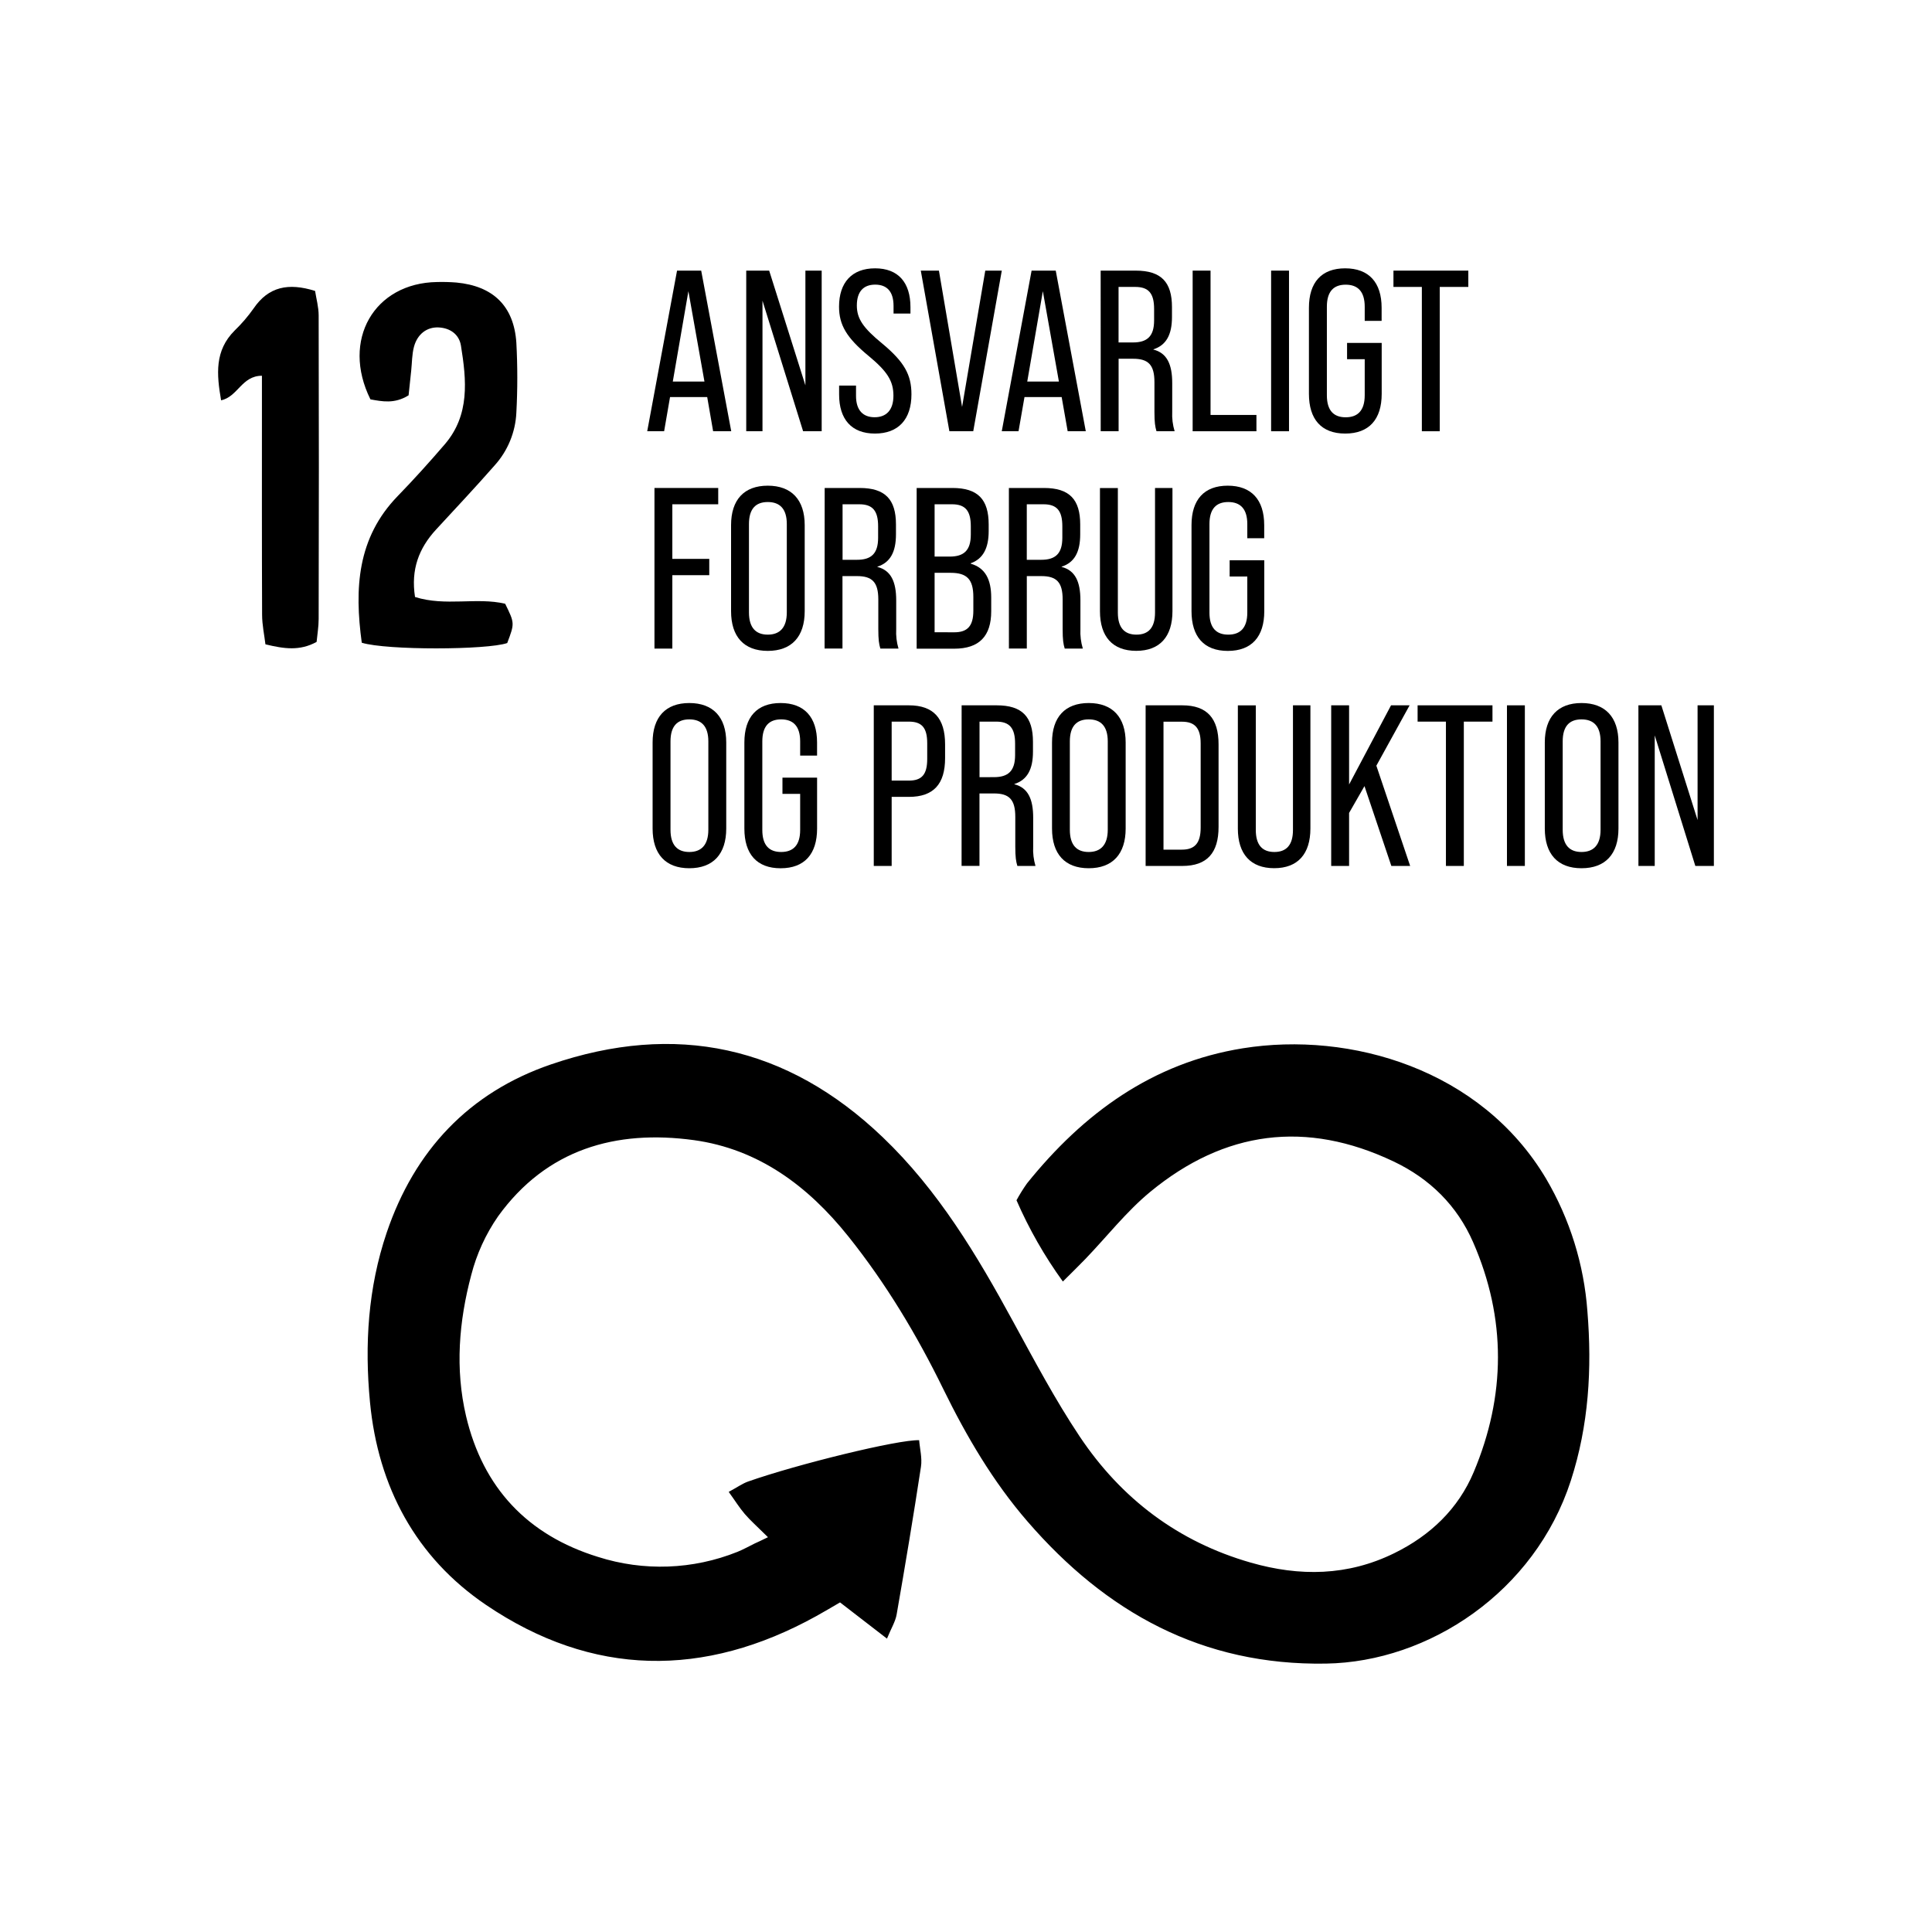
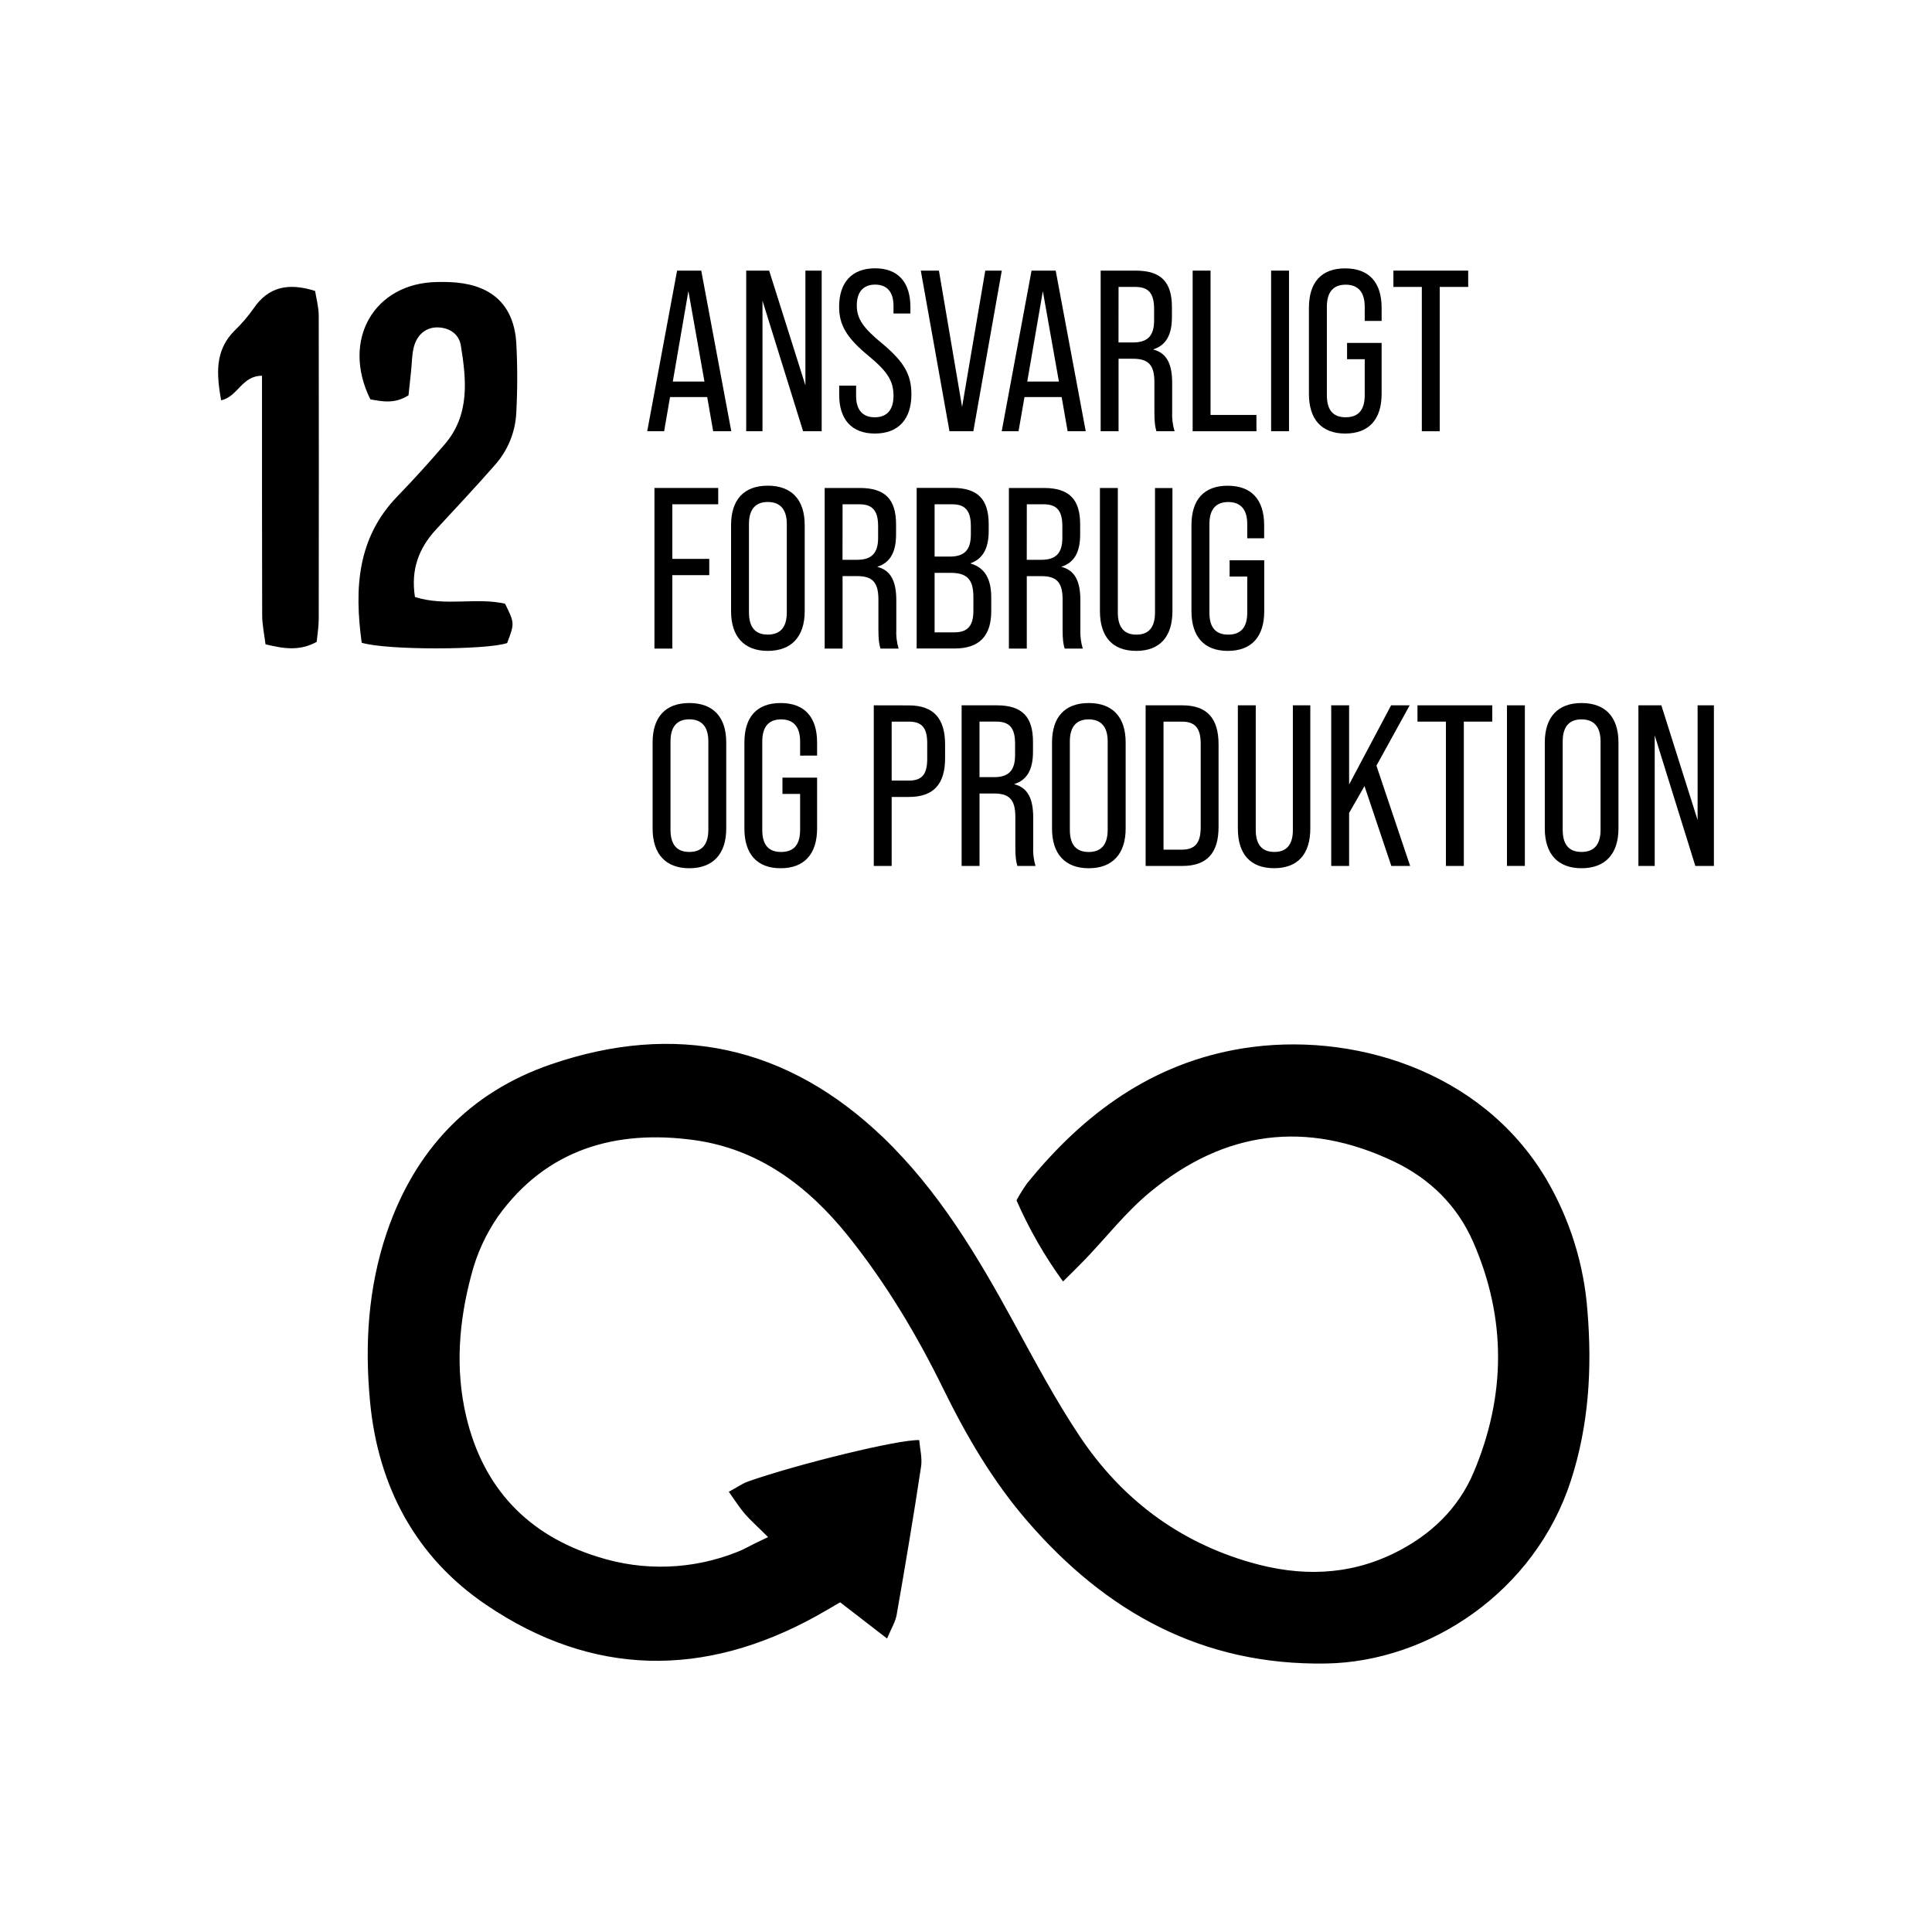
<svg xmlns="http://www.w3.org/2000/svg" id="Layer_1" data-name="Layer 1" width="800" height="800" viewBox="0 0 800 800">
-   <path d="M318,636.52c-4.65-4.6-7.33-6.95-9.63-9.64s-4-5.51-6.63-9.12c3.52-1.9,5.65-3.44,8-4.28,20.31-7.15,62.33-17.47,70.86-17.12.28,3.55,1.3,7.39.75,11-3.11,20.43-6.52,40.8-10.07,61.16-.52,3-2.3,5.79-4,10l-19.44-15c-3.53,2.05-6.61,3.89-9.75,5.63-46.52,25.76-92.78,25.25-136.82-4.58-29.07-19.69-44.72-48.89-48.07-84-2.27-23.75-.82-47.3,6.91-70.13,11.54-34.07,34.11-58.08,68-69.68,51.47-17.63,97.71-7.84,137.42,30.15,23,22,39,48.79,54,76.36,8.78,16.06,17.38,32.32,27.52,47.51,17.2,25.77,40.8,43.66,70.88,52.27,20.23,5.8,40.1,5.57,59.39-3.9,14.95-7.33,26.5-18.36,32.9-33.56C623.52,578,623.8,546,610,514.41c-6.62-15.18-17.9-26.32-32.94-33.47-36.23-17.23-70-12.75-100.72,12.54-9.92,8.17-18,18.58-27,27.93-2.67,2.78-5.44,5.45-9.23,9.24A180.06,180.06,0,0,1,420.91,497a70.65,70.65,0,0,1,4.36-7c23.34-29,51.94-49.93,89.39-55.93,44.41-7.11,98.57,8.6,125.54,54A126.38,126.38,0,0,1,657.31,543c1.94,23.69.58,47.15-6.88,70.16-14.93,46-58.72,75-101.34,75.7C497.8,689.72,458,667.62,425.46,630c-14.26-16.47-25.22-35.16-34.79-54.68-11-22.51-23.83-43.92-39.53-63.52-16.61-20.73-37.07-36-63.78-39.69-32.41-4.44-61.07,3.76-81.12,31.55A75.64,75.64,0,0,0,195.12,528c-5.1,19.15-6.72,38.85-2.14,58.36,7,29.71,25.46,49.3,54.6,58.31a85.34,85.34,0,0,0,57.8-2.09c2.47-1,4.78-2.31,7.17-3.48C313.79,638.54,315,638,318,636.52Z" />
-   <path d="M149.8,266.14c-3.06-22.47-1.93-43.41,14.89-60.74,6.72-6.92,13.19-14.1,19.48-21.42,10.45-12.17,9-26.57,6.7-40.85-.74-4.62-4.42-7.35-9.36-7.55-4.74-.18-8.66,2.72-10.09,8-.85,3.17-.8,6.58-1.15,9.88-.38,3.54-.75,7.09-1.08,10.23-5.85,3.66-11,2.53-15.8,1.68-12.19-24.56,1.54-48.2,27.58-48.59a75.8,75.8,0,0,1,8,.21c15.22,1.43,23.84,9.74,24.84,24.93a269,269,0,0,1,0,29,35,35,0,0,1-9,21.8c-7.89,9-16.11,17.73-24.23,26.54-7.15,7.75-10.5,16.59-8.73,27.94,12.61,4,25.55,0,37.33,2.8,3.95,8.06,3.95,8.06.85,16.27C201.76,269.15,160.14,269.32,149.8,266.14Z" />
-   <path d="M91.55,165.76C89.7,155,88.8,145.18,97.2,136.83a63.28,63.28,0,0,0,7.78-9.07c6.2-9.12,14.48-10.75,25.49-7.29.49,3.18,1.47,6.65,1.48,10.12q.17,62.85,0,125.71c0,3.23-.57,6.46-.85,9.5-7,3.83-13.45,2.87-21.19,1-.47-3.92-1.36-8-1.38-12.17-.12-28.93-.07-57.86-.07-86.8V155.59C100.05,155.6,98.49,164.3,91.55,165.76Z" />
-   <path d="M292.84,164.41H277.45L275,178.57H268l12.35-66.51h10l12.44,66.51h-7.5ZM291.7,158l-6.65-37.43L278.59,158Z" />
-   <path d="M309,112.06h9.5l15,47.51V112.06h6.74v66.51h-7.69l-16.82-54.06v54.06H309Z" />
-   <path d="M347.46,163.37v-3.71h7v4.28c0,6,2.95,8.83,7.7,8.83s7.79-2.85,7.79-8.93-2.57-10.07-10.26-16.44c-9.22-7.59-12.26-12.92-12.26-20.42,0-10,5.32-15.87,14.92-15.87S377,117,377,127.17v2.66h-7v-3.14c0-6-2.76-8.83-7.6-8.83s-7.6,2.85-7.6,8.65c0,5.5,2.66,9.31,10.54,15.77,9.12,7.6,12.07,12.92,12.07,21,0,10.36-5.42,16.25-15.11,16.25S347.46,173.63,347.46,163.37Z" />
-   <path d="M381.28,112.06h7.51l9.59,56.44,9.6-56.44h6.84L403,178.57h-9.88Z" />
-   <path d="M439.61,164.41H424.22l-2.47,14.16h-6.94l12.35-66.51h10l12.44,66.51h-7.5ZM438.47,158l-6.65-37.43L425.36,158Z" />
-   <path d="M455.76,112.06h14.53c10.55,0,15,4.75,15,15.11v4.09c0,7.31-2.37,11.68-7.69,13.39v.1c5.6,1.42,7.79,6.08,7.79,13.87v11.87a23.81,23.81,0,0,0,1,8.08h-7.51c-.57-1.9-.85-3.61-.85-8.08V158.24c0-7.22-2.57-9.69-8.84-9.69h-6v30h-7.41Zm13.39,29.74c5.8,0,8.74-2.47,8.74-9.12v-4.75c0-6.46-2.28-9.12-7.79-9.12h-6.93v23Z" />
-   <path d="M493.85,112.06h7.41v59.76h19v6.75H493.85Z" />
-   <path d="M526.34,112.06h7.41v66.51h-7.41Z" />
-   <path d="M542,163.08V127.45c0-10.54,5.22-16.34,15-16.34s15.1,5.8,15.1,16.34v5.42h-7V127c0-6.27-2.85-9.12-7.88-9.12s-7.79,2.85-7.79,9.12v36.67c0,6.37,2.85,9.12,7.79,9.12s7.88-2.75,7.88-9.12V148.73h-7.31V142h14.34v21.09c0,10.55-5.22,16.44-15.1,16.44S542,173.63,542,163.08Z" />
-   <path d="M588.76,118.81H577v-6.75h31v6.75H596.17v59.76h-7.41Z" />
-   <path d="M271,202.06H297.4v6.75h-19v22.61h15.29v6.75H278.4v30.4H271Z" />
-   <path d="M302.72,253.08V217.45c0-10.54,5.41-16.34,15.2-16.34s15.29,5.8,15.29,16.34v35.63c0,10.55-5.41,16.44-15.29,16.44S302.72,263.63,302.72,253.08Zm23.08.48V217c0-6.27-2.85-9.12-7.88-9.12s-7.79,2.85-7.79,9.12v36.58c0,6.36,2.85,9.21,7.79,9.21S325.8,259.92,325.8,253.56Z" />
-   <path d="M341.48,202.06H356c10.55,0,15,4.75,15,15.11v4.09c0,7.31-2.37,11.68-7.69,13.39v.1c5.6,1.42,7.79,6.08,7.79,13.87v11.87a23.81,23.81,0,0,0,.95,8.08h-7.51c-.57-1.9-.85-3.61-.85-8.08V248.24c0-7.22-2.57-9.69-8.84-9.69h-6v30h-7.41Zm13.39,29.74c5.8,0,8.74-2.47,8.74-9.12v-4.75c0-6.46-2.28-9.12-7.79-9.12h-6.93v23Z" />
-   <path d="M379.57,202.06h14.82c10.55,0,15,4.75,15,15.11v2.75c0,7.13-2.37,11.5-7.41,13.31v.19c6,1.71,8.46,6.55,8.46,14v5.7c0,10.26-4.94,15.49-15.3,15.49H379.57Zm13.68,28.41c5.8,0,8.74-2.47,8.74-9.12v-3.42c0-6.46-2.28-9.12-7.79-9.12H387v21.66Zm1.9,31.35c5.42,0,7.89-2.56,7.89-8.93v-5.7c0-7.31-2.66-10-9.41-10H387v24.61Z" />
-   <path d="M417.76,202.06h14.53c10.55,0,15,4.75,15,15.11v4.09c0,7.31-2.38,11.68-7.7,13.39v.1c5.61,1.42,7.79,6.08,7.79,13.87v11.87a23.81,23.81,0,0,0,1,8.08h-7.5c-.58-1.9-.86-3.61-.86-8.08V248.24c0-7.22-2.57-9.69-8.84-9.69h-6v30h-7.41Zm13.39,29.74c5.8,0,8.74-2.47,8.74-9.12v-4.75c0-6.46-2.27-9.12-7.79-9.12h-6.93v23Z" />
-   <path d="M455.47,253.08v-51h7.41v51.59c0,6.27,2.76,9.12,7.7,9.12s7.69-2.85,7.69-9.12V202.06h7.22v51c0,10.55-5.22,16.44-15,16.44S455.47,263.63,455.47,253.08Z" />
-   <path d="M493.38,253.08V217.45c0-10.54,5.22-16.34,15-16.34s15.1,5.8,15.1,16.34v5.42h-7V217c0-6.27-2.85-9.12-7.88-9.12s-7.79,2.85-7.79,9.12v36.67c0,6.37,2.85,9.12,7.79,9.12s7.88-2.75,7.88-9.12V238.73h-7.31V232h14.34v21.09c0,10.55-5.22,16.44-15.1,16.44S493.38,263.63,493.38,253.08Z" />
-   <path d="M270.23,343.08V307.45c0-10.54,5.41-16.34,15.2-16.34s15.29,5.8,15.29,16.34v35.63c0,10.55-5.41,16.44-15.29,16.44S270.23,353.63,270.23,343.08Zm23.08.48V307c0-6.27-2.85-9.12-7.88-9.12s-7.79,2.85-7.79,9.12v36.58c0,6.36,2.85,9.21,7.79,9.21S293.31,349.92,293.31,343.56Z" />
-   <path d="M308.23,343.08V307.45c0-10.54,5.22-16.34,15-16.34s15.1,5.8,15.1,16.34v5.42h-7V307c0-6.27-2.85-9.12-7.88-9.12s-7.79,2.85-7.79,9.12v36.67c0,6.37,2.85,9.12,7.79,9.12s7.88-2.75,7.88-9.12V328.73H324V322h14.34v21.09c0,10.55-5.22,16.44-15.1,16.44S308.23,353.63,308.23,343.08Z" />
-   <path d="M361.81,292.06h14.53c10.26,0,15,5.42,15,16.15v5.71c0,10.73-4.75,16.05-15,16.05h-7.12v28.6h-7.41Zm14.53,31.17c5.23,0,7.6-2.38,7.6-8.93v-6.56c0-6.56-2.37-8.93-7.6-8.93h-7.12v24.42Z" />
-   <path d="M398.19,292.06h14.54c10.54,0,15,4.75,15,15.11v4.09c0,7.31-2.38,11.68-7.7,13.39v.1c5.61,1.42,7.79,6.08,7.79,13.87v11.87a24.06,24.06,0,0,0,.95,8.08h-7.5c-.57-1.9-.86-3.61-.86-8.08V338.24c0-7.22-2.56-9.69-8.83-9.69h-6v30h-7.41Zm13.4,29.74c5.79,0,8.74-2.47,8.74-9.12v-4.75c0-6.46-2.28-9.12-7.79-9.12H405.6v23Z" />
-   <path d="M435.62,343.08V307.45c0-10.54,5.41-16.34,15.2-16.34s15.29,5.8,15.29,16.34v35.63c0,10.55-5.41,16.44-15.29,16.44S435.62,353.63,435.62,343.08Zm23.08.48V307c0-6.27-2.85-9.12-7.88-9.12S443,300.71,443,307v36.58c0,6.36,2.85,9.21,7.79,9.21S458.7,349.92,458.7,343.56Z" />
-   <path d="M474.38,292.06h15.2c10.26,0,15,5.42,15,16.15v34.21c0,10.73-4.75,16.15-15,16.15h-15.2Zm15,59.76c5.22,0,7.79-2.56,7.79-9.12V307.84c0-6.56-2.57-9-7.79-9h-7.6v53Z" />
-   <path d="M512.57,343.08v-51H520v51.59c0,6.27,2.75,9.12,7.69,9.12s7.7-2.85,7.7-9.12V292.06h7.22v51c0,10.55-5.23,16.44-15,16.44S512.57,353.63,512.57,343.08Z" />
-   <path d="M565,325.51l-6.37,11.11v21.95h-7.41V292.06h7.41v32.78L576,292.06h7.69l-13.77,25,14,41.52h-7.79Z" />
-   <path d="M598.73,298.81H587v-6.75h31v6.75H606.14v59.76h-7.41Z" />
-   <path d="M624,292.06h7.41v66.51H624Z" />
-   <path d="M639.67,343.08V307.45c0-10.54,5.42-16.34,15.2-16.34s15.3,5.8,15.3,16.34v35.63c0,10.55-5.42,16.44-15.3,16.44S639.67,353.63,639.67,343.08Zm23.09.48V307c0-6.27-2.85-9.12-7.89-9.12s-7.79,2.85-7.79,9.12v36.58c0,6.36,2.85,9.21,7.79,9.21S662.76,349.92,662.76,343.56Z" />
-   <path d="M678.43,292.06h9.5l15,47.51V292.06h6.75v66.51H702l-16.81-54.06v54.06h-6.75Z" />
+   <path d="M640.2,488.1c-27-45.4-81.13-61.11-125.54-54-37.45,6-66,27-89.39,55.93a70.65,70.65,0,0,0-4.36,7,180.06,180.06,0,0,0,19.27,33.61c3.79-3.79,6.56-6.46,9.23-9.24,8.95-9.35,17-19.76,27-27.93,30.68-25.29,64.49-29.77,100.72-12.54,15,7.15,26.32,18.29,32.94,33.47,13.77,31.58,13.49,63.58.19,95.15-6.4,15.2-18,26.23-32.9,33.56-19.29,9.47-39.16,9.7-59.39,3.9-30.08-8.61-53.68-26.5-70.88-52.27-10.14-15.19-18.74-31.45-27.52-47.51-15.07-27.57-31.08-54.39-54-76.36-39.71-38-86-47.78-137.42-30.15-33.85,11.6-56.42,35.61-68,69.68-7.73,22.83-9.18,46.38-6.91,70.13,3.35,35.14,19,64.34,48.07,84,44,29.83,90.3,30.34,136.82,4.58,3.14-1.74,6.22-3.58,9.75-5.63l19.44,15c1.74-4.19,3.52-7,4-10,3.55-20.36,7-40.73,10.07-61.16.55-3.6-.47-7.44-.75-11-8.53-.35-50.55,10-70.86,17.12-2.37.84-4.5,2.38-8,4.28,2.59,3.61,4.41,6.54,6.63,9.12s5,5,9.63,9.64c-3,1.44-4.22,2-5.46,2.62-2.39,1.17-4.7,2.51-7.17,3.48a85.34,85.34,0,0,1-57.8,2.09c-29.14-9-47.63-28.6-54.6-58.31-4.58-19.51-3-39.21,2.14-58.36a75.64,75.64,0,0,1,11.12-24.37c20-27.79,48.71-36,81.12-31.55,26.71,3.65,47.17,19,63.78,39.69,15.7,19.6,28.5,41,39.53,63.52,9.57,19.52,20.53,38.21,34.79,54.68,32.57,37.61,72.34,59.71,123.63,58.85,42.62-.71,86.41-29.67,101.34-75.7,7.46-23,8.82-46.47,6.88-70.16A126.38,126.38,0,0,0,640.2,488.1Z" />
+   <path d="M210,266.27c3.1-8.21,3.1-8.21-.85-16.27-11.78-2.77-24.72,1.24-37.33-2.8-1.77-11.35,1.58-20.19,8.73-27.94,8.12-8.81,16.34-17.53,24.23-26.54a35,35,0,0,0,9-21.8,269,269,0,0,0,0-29c-1-15.19-9.62-23.5-24.84-24.93a75.8,75.8,0,0,0-8-.21c-26,.39-39.77,24-27.58,48.59,4.83.85,10,2,15.8-1.68.33-3.14.7-6.69,1.08-10.23.35-3.3.3-6.71,1.15-9.88,1.43-5.32,5.35-8.22,10.09-8,4.94.2,8.62,2.93,9.36,7.55,2.31,14.28,3.75,28.68-6.7,40.85-6.29,7.32-12.76,14.5-19.48,21.42-16.82,17.33-17.95,38.27-14.89,60.74C160.14,269.32,201.76,269.15,210,266.27Z" />
+   <path d="M130.47,120.47c-11-3.46-19.29-1.83-25.49,7.29a63.28,63.28,0,0,1-7.78,9.07c-8.4,8.35-7.5,18.21-5.65,28.93,6.94-1.46,8.5-10.16,16.94-10.17v12.23c0,28.94,0,57.87.07,86.8,0,4.13.91,8.25,1.38,12.17,7.74,1.88,14.14,2.84,21.19-1,.28-3,.85-6.27.85-9.5q.09-62.87,0-125.71C131.94,127.12,131,123.65,130.47,120.47Z" />
+   <path d="M277.45,164.41h15.39l2.47,14.16h7.5l-12.44-66.51h-10L268,178.57H275Zm7.6-43.89L291.7,158H278.59Z" />
+   <polygon points="315.73 124.51 332.55 178.57 340.24 178.57 340.24 112.06 333.5 112.06 333.5 159.56 318.49 112.06 308.99 112.06 308.99 178.57 315.73 178.57 315.73 124.51" />
+   <path d="M362.28,179.52c9.69,0,15.11-5.89,15.11-16.25,0-8.07-2.95-13.39-12.07-21-7.88-6.46-10.54-10.27-10.54-15.77,0-5.8,2.85-8.65,7.6-8.65s7.6,2.85,7.6,8.83v3.14h7v-2.66c0-10.17-5-16.06-14.63-16.06S347.46,117,347.46,127c0,7.5,3,12.83,12.26,20.42,7.69,6.37,10.26,10.27,10.26,16.44s-3,8.93-7.79,8.93-7.7-2.85-7.7-8.83v-4.28h-7v3.71C347.46,173.63,352.59,179.52,362.28,179.52Z" />
+   <polygon points="403.04 178.57 414.82 112.06 407.98 112.06 398.38 168.5 388.79 112.06 381.28 112.06 393.16 178.57 403.04 178.57" />
+   <path d="M421.75,178.57l2.47-14.16h15.39l2.47,14.16h7.5l-12.44-66.51h-10l-12.35,66.51Zm10.07-58L438.47,158H425.36Z" />
+   <path d="M463.17,148.55h6c6.27,0,8.84,2.47,8.84,9.69v12.25c0,4.47.28,6.18.85,8.08h7.51a23.81,23.81,0,0,1-1-8.08V158.62c0-7.79-2.19-12.45-7.79-13.87v-.1c5.32-1.71,7.69-6.08,7.69-13.39v-4.09c0-10.36-4.46-15.11-15-15.11H455.76v66.51h7.41Zm0-29.74h6.93c5.51,0,7.79,2.66,7.79,9.12v4.75c0,6.65-2.94,9.12-8.74,9.12h-6Z" />
+   <polygon points="520.26 171.82 501.26 171.82 501.26 112.06 493.85 112.06 493.85 178.57 520.26 178.57 520.26 171.82" />
+   <rect x="526.34" y="112.06" width="7.41" height="66.5" />
+   <path d="M557,179.52c9.88,0,15.1-5.89,15.1-16.44V142H557.79v6.74h7.31v14.92c0,6.37-2.85,9.12-7.88,9.12s-7.79-2.75-7.79-9.12V127c0-6.27,2.85-9.12,7.79-9.12s7.88,2.85,7.88,9.12v5.89h7v-5.42c0-10.54-5.22-16.34-15.1-16.34s-15,5.8-15,16.34v35.63C542,173.63,547.24,179.52,557,179.52Z" />
+   <polygon points="588.75 178.57 596.16 178.57 596.16 118.81 607.95 118.81 607.95 112.06 576.98 112.06 576.98 118.81 588.75 118.81 588.75 178.57" />
+   <polygon points="297.4 208.81 297.4 202.06 270.99 202.06 270.99 268.57 278.4 268.57 278.4 238.16 293.69 238.16 293.69 231.42 278.4 231.42 278.4 208.81 297.4 208.81" />
+   <path d="M302.72,253.08c0,10.55,5.41,16.44,15.2,16.44s15.29-5.89,15.29-16.44V217.45c0-10.54-5.41-16.34-15.29-16.34s-15.2,5.8-15.2,16.34Zm7.41-36.1c0-6.27,2.85-9.12,7.79-9.12s7.88,2.85,7.88,9.12v36.58c0,6.36-2.85,9.21-7.88,9.21s-7.79-2.85-7.79-9.21Z" />
+   <path d="M348.89,238.55h6c6.27,0,8.84,2.47,8.84,9.69v12.25c0,4.47.28,6.18.85,8.08h7.51a23.81,23.81,0,0,1-.95-8.08V248.62c0-7.79-2.19-12.45-7.79-13.87v-.1c5.32-1.71,7.69-6.08,7.69-13.39v-4.09c0-10.36-4.46-15.11-15-15.11H341.48v66.51h7.41Zm0-29.74h6.93c5.51,0,7.79,2.66,7.79,9.12v4.75c0,6.65-2.94,9.12-8.74,9.12h-6Z" />
+   <path d="M410.45,253.08v-5.7c0-7.41-2.47-12.25-8.46-14v-.19c5-1.81,7.41-6.18,7.41-13.31v-2.75c0-10.36-4.46-15.11-15-15.11H379.57v66.51h15.58C405.51,268.57,410.45,263.34,410.45,253.08ZM387,208.81h7.22c5.51,0,7.79,2.66,7.79,9.12v3.42c0,6.65-2.94,9.12-8.74,9.12H387Zm0,28.4h6.65c6.75,0,9.41,2.67,9.41,10v5.7c0,6.37-2.47,8.93-7.89,8.93H387Z" />
+   <path d="M440,248.24v12.25c0,4.47.28,6.18.86,8.08h7.5a23.81,23.81,0,0,1-1-8.08V248.62c0-7.79-2.18-12.45-7.79-13.87v-.1c5.32-1.71,7.7-6.08,7.7-13.39v-4.09c0-10.36-4.47-15.11-15-15.11H417.76v66.51h7.41v-30h6C437.42,238.55,440,241,440,248.24Zm-14.82-39.43h6.93c5.52,0,7.79,2.66,7.79,9.12v4.75c0,6.65-2.94,9.12-8.74,9.12h-6Z" />
+   <path d="M470.48,269.52c9.79,0,15-5.89,15-16.44v-51h-7.22v51.59c0,6.27-2.75,9.12-7.69,9.12s-7.7-2.85-7.7-9.12V202.06h-7.41v51C455.47,263.63,460.6,269.52,470.48,269.52Z" />
+   <path d="M508.39,269.52c9.88,0,15.1-5.89,15.1-16.44V232H509.15v6.74h7.31v14.92c0,6.37-2.85,9.12-7.88,9.12s-7.79-2.75-7.79-9.12V217c0-6.27,2.85-9.12,7.79-9.12s7.88,2.85,7.88,9.12v5.89h7v-5.42c0-10.54-5.22-16.34-15.1-16.34s-15,5.8-15,16.34v35.63C493.38,263.63,498.6,269.52,508.39,269.52Z" />
+   <path d="M270.23,343.08c0,10.55,5.41,16.44,15.2,16.44s15.29-5.89,15.29-16.44V307.45c0-10.54-5.41-16.34-15.29-16.34s-15.2,5.8-15.2,16.34Zm7.41-36.1c0-6.27,2.85-9.12,7.79-9.12s7.88,2.85,7.88,9.12v36.58c0,6.36-2.85,9.21-7.88,9.21s-7.79-2.85-7.79-9.21Z" />
+   <path d="M338.34,312.87v-5.42c0-10.54-5.22-16.34-15.1-16.34s-15,5.8-15,16.34v35.63c0,10.55,5.22,16.44,15,16.44s15.1-5.89,15.1-16.44V322H324v6.74h7.31v14.92c0,6.37-2.85,9.12-7.88,9.12s-7.79-2.75-7.79-9.12V307c0-6.27,2.85-9.12,7.79-9.12s7.88,2.85,7.88,9.12v5.89Z" />
+   <path d="M361.81,292.06v66.51h7.41V330h7.12c10.26,0,15-5.32,15-16.05v-5.71c0-10.73-4.75-16.15-15-16.15Zm22.13,15.68v6.56c0,6.55-2.37,8.93-7.6,8.93h-7.12V298.81h7.12C381.57,298.81,383.94,301.18,383.94,307.74Z" />
+   <path d="M421.28,358.57h7.5a24.06,24.06,0,0,1-.95-8.08V338.62c0-7.79-2.18-12.45-7.79-13.87v-.1c5.32-1.71,7.7-6.08,7.7-13.39v-4.09c0-10.36-4.47-15.11-15-15.11H398.19v66.51h7.41v-30h6c6.27,0,8.83,2.47,8.83,9.69v12.25C420.42,355,420.71,356.67,421.28,358.57Zm-9.69-36.77h-6v-23h6.94c5.51,0,7.79,2.66,7.79,9.12v4.75C420.33,319.33,417.38,321.8,411.59,321.8Z" />
+   <path d="M435.62,307.45v35.63c0,10.55,5.41,16.44,15.2,16.44s15.29-5.89,15.29-16.44V307.45c0-10.54-5.41-16.34-15.29-16.34S435.62,296.91,435.62,307.45ZM443,307c0-6.27,2.85-9.12,7.79-9.12s7.88,2.85,7.88,9.12v36.58c0,6.36-2.85,9.21-7.88,9.21s-7.79-2.85-7.79-9.21Z" />
+   <path d="M474.38,358.57h15.2c10.26,0,15-5.42,15-16.15V308.21c0-10.73-4.75-16.15-15-16.15h-15.2Zm7.41-59.76h7.6c5.22,0,7.79,2.47,7.79,9V342.7c0,6.56-2.57,9.12-7.79,9.12h-7.6Z" />
+   <path d="M527.67,352.77c-4.94,0-7.69-2.85-7.69-9.12V292.06h-7.41v51c0,10.55,5.13,16.44,15,16.44s15-5.89,15-16.44v-51h-7.22v51.59C535.37,349.92,532.61,352.77,527.67,352.77Z" />
+   <polygon points="558.64 292.06 551.23 292.06 551.23 358.57 558.64 358.57 558.64 336.62 565.01 325.5 576.12 358.57 583.91 358.57 569.95 317.05 583.72 292.06 576.03 292.06 558.64 324.84 558.64 292.06" />
+   <polygon points="606.14 358.57 606.14 298.81 617.92 298.81 617.92 292.06 586.95 292.06 586.95 298.81 598.73 298.81 598.73 358.57 606.14 358.57" />
+   <rect x="624" y="292.06" width="7.41" height="66.5" />
+   <path d="M654.87,291.11c-9.78,0-15.2,5.8-15.2,16.34v35.63c0,10.55,5.42,16.44,15.2,16.44s15.3-5.89,15.3-16.44V307.45C670.17,296.91,664.75,291.11,654.87,291.11Zm7.89,52.45c0,6.36-2.85,9.21-7.89,9.21s-7.79-2.85-7.79-9.21V307c0-6.27,2.85-9.12,7.79-9.12s7.89,2.85,7.89,9.12Z" />
+   <polygon points="702.94 292.06 702.94 339.56 687.93 292.06 678.43 292.06 678.43 358.57 685.18 358.57 685.18 304.51 702 358.57 709.69 358.57 709.69 292.06 702.94 292.06" />
</svg>
